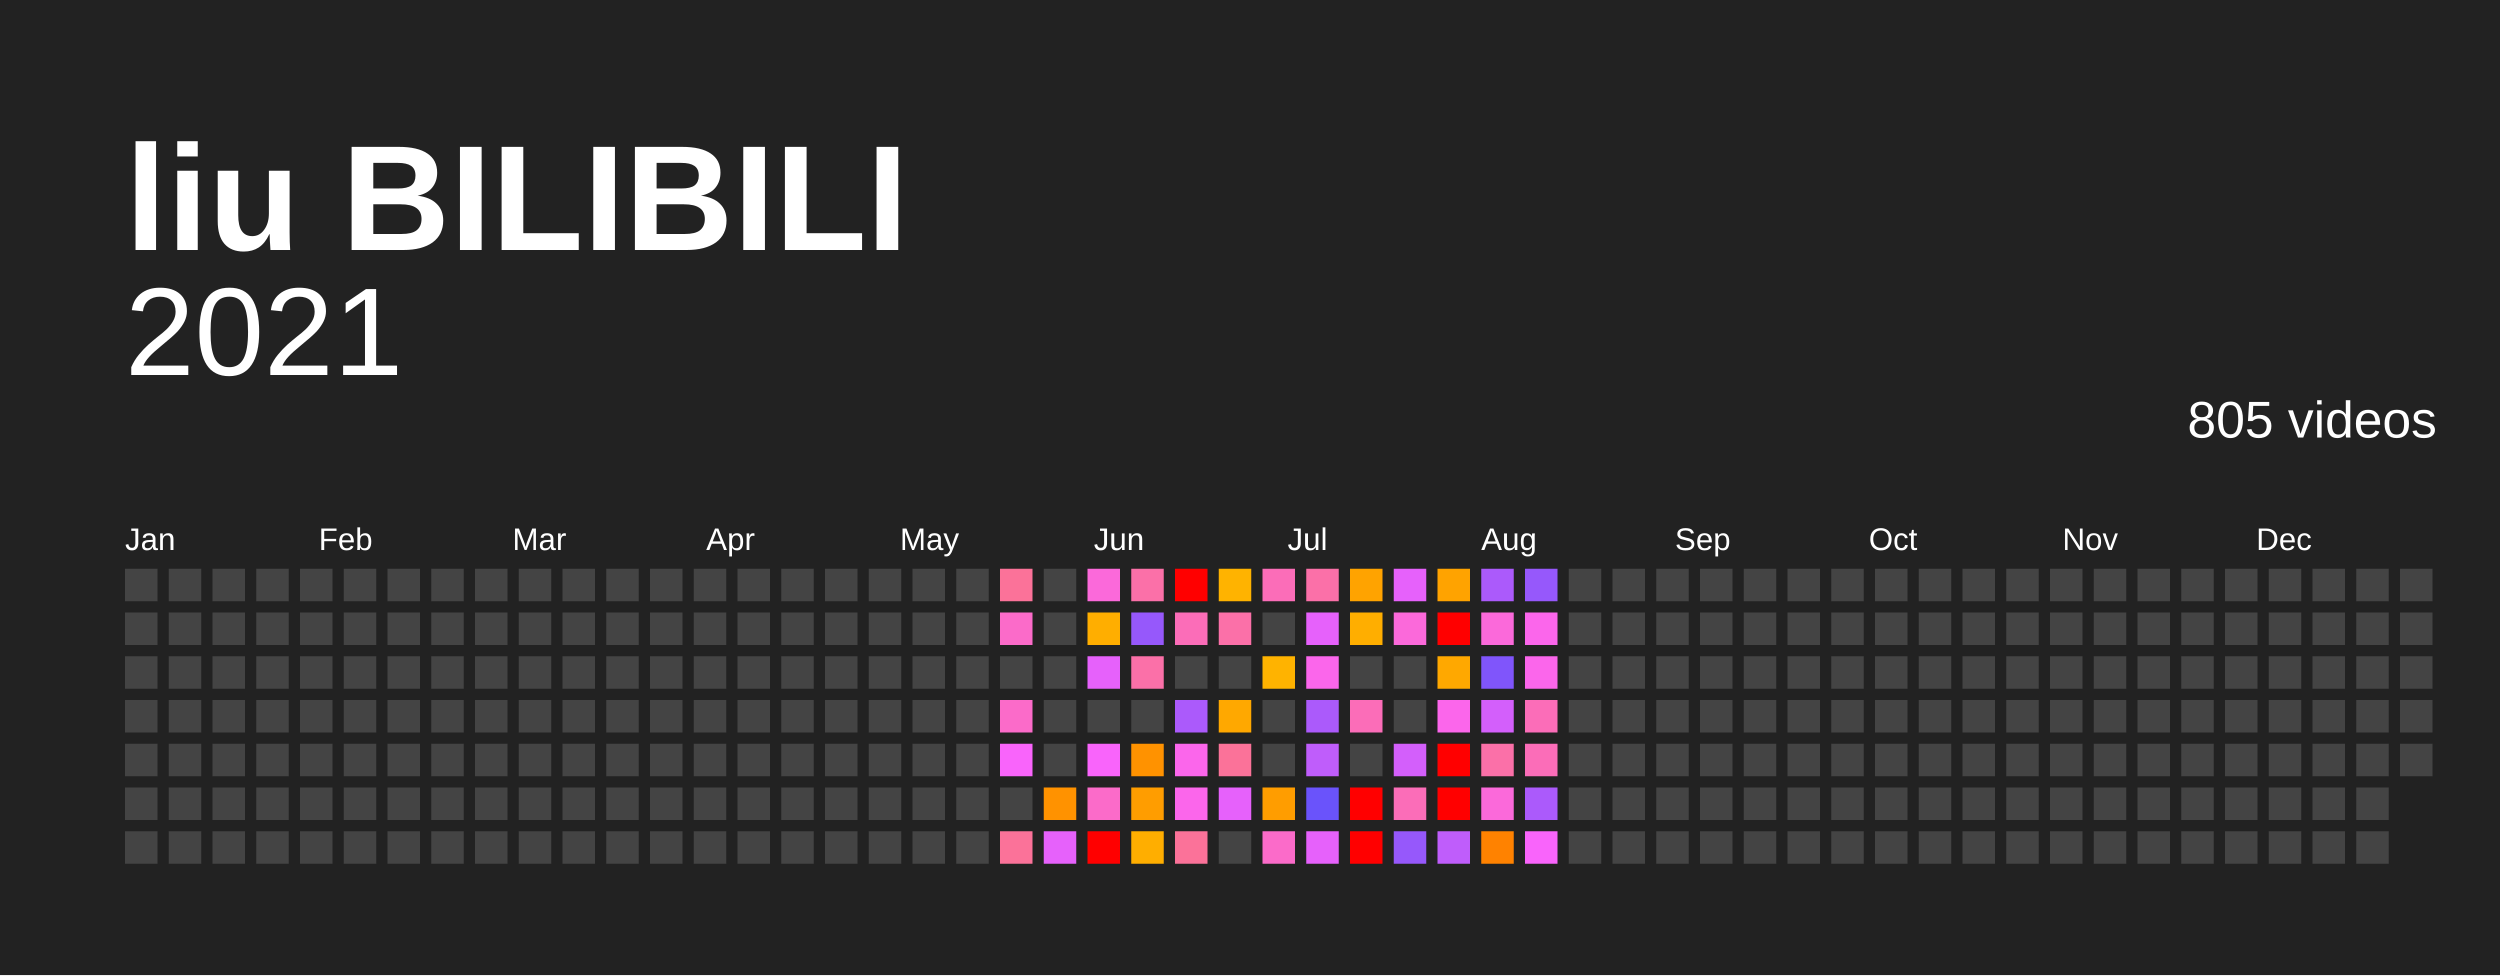
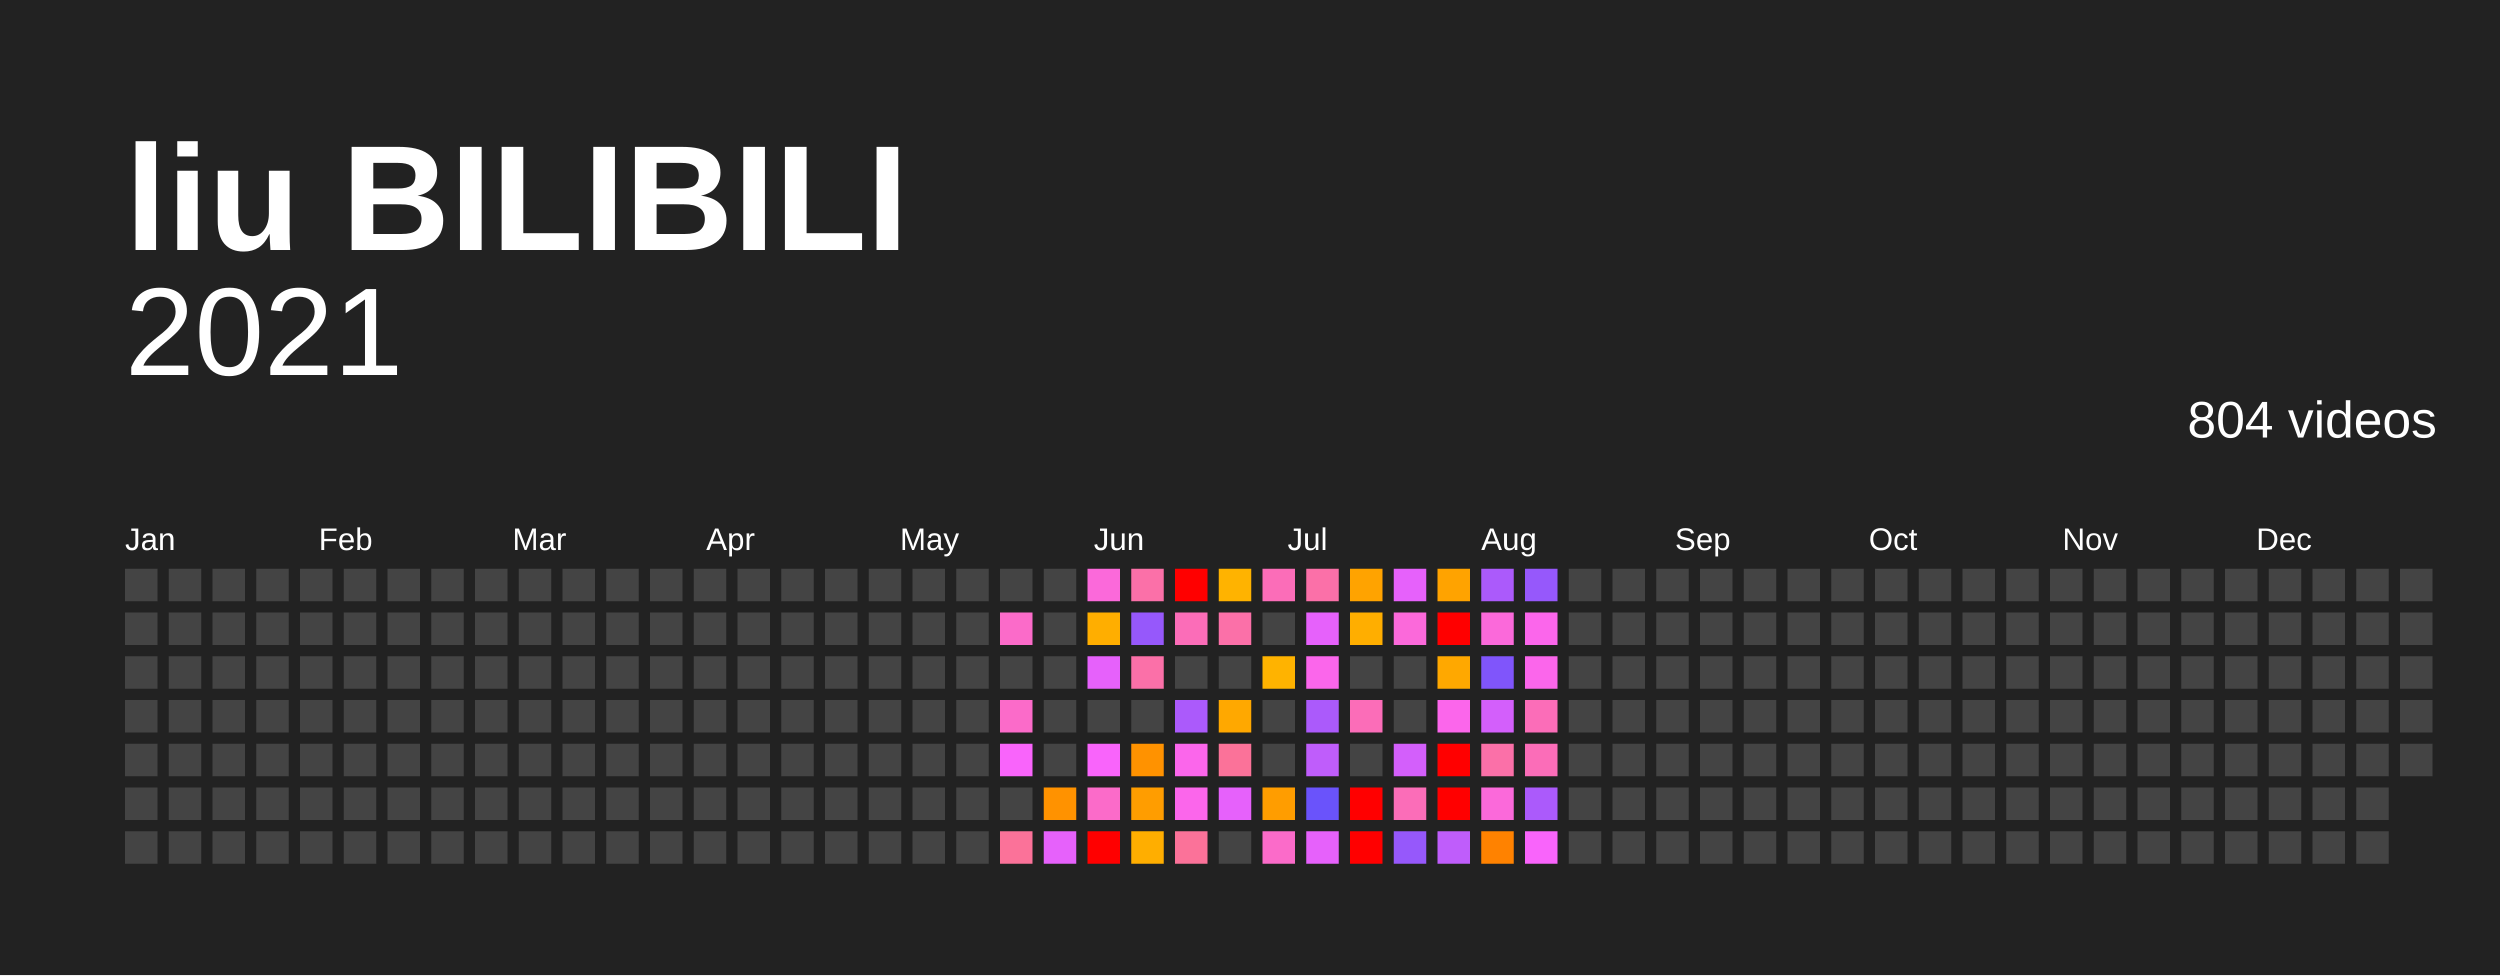
<svg xmlns="http://www.w3.org/2000/svg" baseProfile="full" height="78mm" version="1.1" viewBox="0,0,200,78" width="200mm">
  <defs />
  <rect fill="#222222" height="78" width="200" x="0" y="0" />
  <text fill="#FFFFFF" style="font-size:12px; font-family:Arial; font-weight:bold;" x="10" y="20">liu BILIBILI</text>
  <text alignment-baseline="hanging" fill="#FFFFFF" style="font-size:10.0px; font-family:Arial;" x="10" y="30">2021</text>
-   <text alignment-baseline="hanging" fill="#FFFFFF" style="font-size:4.125px; font-family:Arial;" x="175" y="35">805 videos</text>
+   <text alignment-baseline="hanging" fill="#FFFFFF" style="font-size:4.125px; font-family:Arial;" x="175" y="35">804 videos</text>
  <text fill="#FFFFFF" style="font-size:2.5px; font-family:Arial" x="10.0" y="44">Jan</text>
  <text fill="#FFFFFF" style="font-size:2.5px; font-family:Arial" x="25.5" y="44">Feb</text>
  <text fill="#FFFFFF" style="font-size:2.5px; font-family:Arial" x="41.0" y="44">Mar</text>
  <text fill="#FFFFFF" style="font-size:2.5px; font-family:Arial" x="56.5" y="44">Apr</text>
  <text fill="#FFFFFF" style="font-size:2.5px; font-family:Arial" x="72.0" y="44">May</text>
  <text fill="#FFFFFF" style="font-size:2.5px; font-family:Arial" x="87.5" y="44">Jun</text>
  <text fill="#FFFFFF" style="font-size:2.5px; font-family:Arial" x="103.0" y="44">Jul</text>
  <text fill="#FFFFFF" style="font-size:2.5px; font-family:Arial" x="118.5" y="44">Aug</text>
  <text fill="#FFFFFF" style="font-size:2.5px; font-family:Arial" x="134.0" y="44">Sep</text>
  <text fill="#FFFFFF" style="font-size:2.5px; font-family:Arial" x="149.5" y="44">Oct</text>
  <text fill="#FFFFFF" style="font-size:2.5px; font-family:Arial" x="165.0" y="44">Nov</text>
  <text fill="#FFFFFF" style="font-size:2.5px; font-family:Arial" x="180.5" y="44">Dec</text>
  <rect fill="#444444" height="2.6" width="2.6" x="10.0" y="45.5" />
  <rect fill="#444444" height="2.6" width="2.6" x="10.0" y="49.0" />
  <rect fill="#444444" height="2.6" width="2.6" x="10.0" y="52.5" />
  <rect fill="#444444" height="2.6" width="2.6" x="10.0" y="56.0" />
  <rect fill="#444444" height="2.6" width="2.6" x="10.0" y="59.5" />
  <rect fill="#444444" height="2.6" width="2.6" x="10.0" y="63.0" />
  <rect fill="#444444" height="2.6" width="2.6" x="10.0" y="66.5" />
  <rect fill="#444444" height="2.6" width="2.6" x="13.5" y="45.5" />
  <rect fill="#444444" height="2.6" width="2.6" x="13.5" y="49.0" />
  <rect fill="#444444" height="2.6" width="2.6" x="13.5" y="52.5" />
  <rect fill="#444444" height="2.6" width="2.6" x="13.5" y="56.0" />
  <rect fill="#444444" height="2.6" width="2.6" x="13.5" y="59.5" />
  <rect fill="#444444" height="2.6" width="2.6" x="13.5" y="63.0" />
  <rect fill="#444444" height="2.6" width="2.6" x="13.5" y="66.5" />
  <rect fill="#444444" height="2.6" width="2.6" x="17.0" y="45.5" />
  <rect fill="#444444" height="2.6" width="2.6" x="17.0" y="49.0" />
  <rect fill="#444444" height="2.6" width="2.6" x="17.0" y="52.5" />
  <rect fill="#444444" height="2.6" width="2.6" x="17.0" y="56.0" />
  <rect fill="#444444" height="2.6" width="2.6" x="17.0" y="59.5" />
  <rect fill="#444444" height="2.6" width="2.6" x="17.0" y="63.0" />
  <rect fill="#444444" height="2.6" width="2.6" x="17.0" y="66.5" />
  <rect fill="#444444" height="2.6" width="2.6" x="20.5" y="45.5" />
  <rect fill="#444444" height="2.6" width="2.6" x="20.5" y="49.0" />
  <rect fill="#444444" height="2.6" width="2.6" x="20.5" y="52.5" />
  <rect fill="#444444" height="2.6" width="2.6" x="20.5" y="56.0" />
  <rect fill="#444444" height="2.6" width="2.6" x="20.5" y="59.5" />
  <rect fill="#444444" height="2.6" width="2.6" x="20.5" y="63.0" />
  <rect fill="#444444" height="2.6" width="2.6" x="20.5" y="66.5" />
  <rect fill="#444444" height="2.6" width="2.6" x="24.0" y="45.5" />
  <rect fill="#444444" height="2.6" width="2.6" x="24.0" y="49.0" />
  <rect fill="#444444" height="2.6" width="2.6" x="24.0" y="52.5" />
  <rect fill="#444444" height="2.6" width="2.6" x="24.0" y="56.0" />
  <rect fill="#444444" height="2.6" width="2.6" x="24.0" y="59.5" />
  <rect fill="#444444" height="2.6" width="2.6" x="24.0" y="63.0" />
  <rect fill="#444444" height="2.6" width="2.6" x="24.0" y="66.5" />
  <rect fill="#444444" height="2.6" width="2.6" x="27.5" y="45.5" />
  <rect fill="#444444" height="2.6" width="2.6" x="27.5" y="49.0" />
  <rect fill="#444444" height="2.6" width="2.6" x="27.5" y="52.5" />
  <rect fill="#444444" height="2.6" width="2.6" x="27.5" y="56.0" />
  <rect fill="#444444" height="2.6" width="2.6" x="27.5" y="59.5" />
  <rect fill="#444444" height="2.6" width="2.6" x="27.5" y="63.0" />
  <rect fill="#444444" height="2.6" width="2.6" x="27.5" y="66.5" />
  <rect fill="#444444" height="2.6" width="2.6" x="31.0" y="45.5" />
  <rect fill="#444444" height="2.6" width="2.6" x="31.0" y="49.0" />
  <rect fill="#444444" height="2.6" width="2.6" x="31.0" y="52.5" />
  <rect fill="#444444" height="2.6" width="2.6" x="31.0" y="56.0" />
  <rect fill="#444444" height="2.6" width="2.6" x="31.0" y="59.5" />
  <rect fill="#444444" height="2.6" width="2.6" x="31.0" y="63.0" />
  <rect fill="#444444" height="2.6" width="2.6" x="31.0" y="66.5" />
  <rect fill="#444444" height="2.6" width="2.6" x="34.5" y="45.5" />
  <rect fill="#444444" height="2.6" width="2.6" x="34.5" y="49.0" />
  <rect fill="#444444" height="2.6" width="2.6" x="34.5" y="52.5" />
  <rect fill="#444444" height="2.6" width="2.6" x="34.5" y="56.0" />
  <rect fill="#444444" height="2.6" width="2.6" x="34.5" y="59.5" />
  <rect fill="#444444" height="2.6" width="2.6" x="34.5" y="63.0" />
  <rect fill="#444444" height="2.6" width="2.6" x="34.5" y="66.5" />
  <rect fill="#444444" height="2.6" width="2.6" x="38.0" y="45.5" />
  <rect fill="#444444" height="2.6" width="2.6" x="38.0" y="49.0" />
  <rect fill="#444444" height="2.6" width="2.6" x="38.0" y="52.5" />
  <rect fill="#444444" height="2.6" width="2.6" x="38.0" y="56.0" />
  <rect fill="#444444" height="2.6" width="2.6" x="38.0" y="59.5" />
  <rect fill="#444444" height="2.6" width="2.6" x="38.0" y="63.0" />
  <rect fill="#444444" height="2.6" width="2.6" x="38.0" y="66.5" />
  <rect fill="#444444" height="2.6" width="2.6" x="41.5" y="45.5" />
  <rect fill="#444444" height="2.6" width="2.6" x="41.5" y="49.0" />
  <rect fill="#444444" height="2.6" width="2.6" x="41.5" y="52.5" />
  <rect fill="#444444" height="2.6" width="2.6" x="41.5" y="56.0" />
  <rect fill="#444444" height="2.6" width="2.6" x="41.5" y="59.5" />
  <rect fill="#444444" height="2.6" width="2.6" x="41.5" y="63.0" />
  <rect fill="#444444" height="2.6" width="2.6" x="41.5" y="66.5" />
  <rect fill="#444444" height="2.6" width="2.6" x="45.0" y="45.5" />
  <rect fill="#444444" height="2.6" width="2.6" x="45.0" y="49.0" />
  <rect fill="#444444" height="2.6" width="2.6" x="45.0" y="52.5" />
  <rect fill="#444444" height="2.6" width="2.6" x="45.0" y="56.0" />
  <rect fill="#444444" height="2.6" width="2.6" x="45.0" y="59.5" />
  <rect fill="#444444" height="2.6" width="2.6" x="45.0" y="63.0" />
  <rect fill="#444444" height="2.6" width="2.6" x="45.0" y="66.5" />
  <rect fill="#444444" height="2.6" width="2.6" x="48.5" y="45.5" />
  <rect fill="#444444" height="2.6" width="2.6" x="48.5" y="49.0" />
  <rect fill="#444444" height="2.6" width="2.6" x="48.5" y="52.5" />
  <rect fill="#444444" height="2.6" width="2.6" x="48.5" y="56.0" />
  <rect fill="#444444" height="2.6" width="2.6" x="48.5" y="59.5" />
  <rect fill="#444444" height="2.6" width="2.6" x="48.5" y="63.0" />
  <rect fill="#444444" height="2.6" width="2.6" x="48.5" y="66.5" />
  <rect fill="#444444" height="2.6" width="2.6" x="52.0" y="45.5" />
  <rect fill="#444444" height="2.6" width="2.6" x="52.0" y="49.0" />
  <rect fill="#444444" height="2.6" width="2.6" x="52.0" y="52.5" />
  <rect fill="#444444" height="2.6" width="2.6" x="52.0" y="56.0" />
  <rect fill="#444444" height="2.6" width="2.6" x="52.0" y="59.5" />
  <rect fill="#444444" height="2.6" width="2.6" x="52.0" y="63.0" />
  <rect fill="#444444" height="2.6" width="2.6" x="52.0" y="66.5" />
  <rect fill="#444444" height="2.6" width="2.6" x="55.5" y="45.5" />
  <rect fill="#444444" height="2.6" width="2.6" x="55.5" y="49.0" />
  <rect fill="#444444" height="2.6" width="2.6" x="55.5" y="52.5" />
  <rect fill="#444444" height="2.6" width="2.6" x="55.5" y="56.0" />
  <rect fill="#444444" height="2.6" width="2.6" x="55.5" y="59.5" />
  <rect fill="#444444" height="2.6" width="2.6" x="55.5" y="63.0" />
  <rect fill="#444444" height="2.6" width="2.6" x="55.5" y="66.5" />
  <rect fill="#444444" height="2.6" width="2.6" x="59.0" y="45.5" />
  <rect fill="#444444" height="2.6" width="2.6" x="59.0" y="49.0" />
  <rect fill="#444444" height="2.6" width="2.6" x="59.0" y="52.5" />
  <rect fill="#444444" height="2.6" width="2.6" x="59.0" y="56.0" />
  <rect fill="#444444" height="2.6" width="2.6" x="59.0" y="59.5" />
  <rect fill="#444444" height="2.6" width="2.6" x="59.0" y="63.0" />
  <rect fill="#444444" height="2.6" width="2.6" x="59.0" y="66.5" />
  <rect fill="#444444" height="2.6" width="2.6" x="62.5" y="45.5" />
  <rect fill="#444444" height="2.6" width="2.6" x="62.5" y="49.0" />
  <rect fill="#444444" height="2.6" width="2.6" x="62.5" y="52.5" />
  <rect fill="#444444" height="2.6" width="2.6" x="62.5" y="56.0" />
  <rect fill="#444444" height="2.6" width="2.6" x="62.5" y="59.5" />
  <rect fill="#444444" height="2.6" width="2.6" x="62.5" y="63.0" />
  <rect fill="#444444" height="2.6" width="2.6" x="62.5" y="66.5" />
  <rect fill="#444444" height="2.6" width="2.6" x="66.0" y="45.5" />
  <rect fill="#444444" height="2.6" width="2.6" x="66.0" y="49.0" />
  <rect fill="#444444" height="2.6" width="2.6" x="66.0" y="52.5" />
  <rect fill="#444444" height="2.6" width="2.6" x="66.0" y="56.0" />
  <rect fill="#444444" height="2.6" width="2.6" x="66.0" y="59.5" />
  <rect fill="#444444" height="2.6" width="2.6" x="66.0" y="63.0" />
  <rect fill="#444444" height="2.6" width="2.6" x="66.0" y="66.5" />
  <rect fill="#444444" height="2.6" width="2.6" x="69.5" y="45.5" />
  <rect fill="#444444" height="2.6" width="2.6" x="69.5" y="49.0" />
  <rect fill="#444444" height="2.6" width="2.6" x="69.5" y="52.5" />
  <rect fill="#444444" height="2.6" width="2.6" x="69.5" y="56.0" />
  <rect fill="#444444" height="2.6" width="2.6" x="69.5" y="59.5" />
  <rect fill="#444444" height="2.6" width="2.6" x="69.5" y="63.0" />
  <rect fill="#444444" height="2.6" width="2.6" x="69.5" y="66.5" />
  <rect fill="#444444" height="2.6" width="2.6" x="73.0" y="45.5" />
  <rect fill="#444444" height="2.6" width="2.6" x="73.0" y="49.0" />
  <rect fill="#444444" height="2.6" width="2.6" x="73.0" y="52.5" />
  <rect fill="#444444" height="2.6" width="2.6" x="73.0" y="56.0" />
  <rect fill="#444444" height="2.6" width="2.6" x="73.0" y="59.5" />
  <rect fill="#444444" height="2.6" width="2.6" x="73.0" y="63.0" />
  <rect fill="#444444" height="2.6" width="2.6" x="73.0" y="66.5" />
  <rect fill="#444444" height="2.6" width="2.6" x="76.5" y="45.5" />
  <rect fill="#444444" height="2.6" width="2.6" x="76.5" y="49.0" />
  <rect fill="#444444" height="2.6" width="2.6" x="76.5" y="52.5" />
  <rect fill="#444444" height="2.6" width="2.6" x="76.5" y="56.0" />
  <rect fill="#444444" height="2.6" width="2.6" x="76.5" y="59.5" />
  <rect fill="#444444" height="2.6" width="2.6" x="76.5" y="63.0" />
  <rect fill="#444444" height="2.6" width="2.6" x="76.5" y="66.5" />
-   <rect fill="#fb7299" height="2.6" width="2.6" x="80.0" y="45.5" />
+   <rect fill="#444444" height="2.6" width="2.6" x="80.0" y="45.5" />
  <rect fill="#fb6bc9" height="2.6" width="2.6" x="80.0" y="49.0" />
  <rect fill="#444444" height="2.6" width="2.6" x="80.0" y="52.5" />
  <rect fill="#fb6bc9" height="2.6" width="2.6" x="80.0" y="56.0" />
  <rect fill="#f964fb" height="2.6" width="2.6" x="80.0" y="59.5" />
  <rect fill="#444444" height="2.6" width="2.6" x="80.0" y="63.0" />
  <rect fill="#fb7299" height="2.6" width="2.6" x="80.0" y="66.5" />
  <rect fill="#444444" height="2.6" width="2.6" x="83.5" y="45.5" />
  <rect fill="#444444" height="2.6" width="2.6" x="83.5" y="49.0" />
  <rect fill="#444444" height="2.6" width="2.6" x="83.5" y="52.5" />
  <rect fill="#444444" height="2.6" width="2.6" x="83.5" y="56.0" />
  <rect fill="#444444" height="2.6" width="2.6" x="83.5" y="59.5" />
  <rect fill="#ff9200" height="2.6" width="2.6" x="83.5" y="63.0" />
  <rect fill="#e661fb" height="2.6" width="2.6" x="83.5" y="66.5" />
  <rect fill="#fb69da" height="2.6" width="2.6" x="87.0" y="45.5" />
  <rect fill="#ffae00" height="2.6" width="2.6" x="87.0" y="49.0" />
  <rect fill="#e661fb" height="2.6" width="2.6" x="87.0" y="52.5" />
  <rect fill="#444444" height="2.6" width="2.6" x="87.0" y="56.0" />
  <rect fill="#f964fb" height="2.6" width="2.6" x="87.0" y="59.5" />
  <rect fill="#fb6bc9" height="2.6" width="2.6" x="87.0" y="63.0" />
  <rect fill="red" height="2.6" width="2.6" x="87.0" y="66.5" />
  <rect fill="#fb70a8" height="2.6" width="2.6" x="90.5" y="45.5" />
  <rect fill="#9658fb" height="2.6" width="2.6" x="90.5" y="49.0" />
  <rect fill="#fb70a8" height="2.6" width="2.6" x="90.5" y="52.5" />
  <rect fill="#444444" height="2.6" width="2.6" x="90.5" y="56.0" />
  <rect fill="#ff9200" height="2.6" width="2.6" x="90.5" y="59.5" />
  <rect fill="#ff9d00" height="2.6" width="2.6" x="90.5" y="63.0" />
  <rect fill="#ffae00" height="2.6" width="2.6" x="90.5" y="66.5" />
  <rect fill="red" height="2.6" width="2.6" x="94.0" y="45.5" />
  <rect fill="#fb6db8" height="2.6" width="2.6" x="94.0" y="49.0" />
  <rect fill="#444444" height="2.6" width="2.6" x="94.0" y="52.5" />
  <rect fill="#ab5afb" height="2.6" width="2.6" x="94.0" y="56.0" />
  <rect fill="#fb66eb" height="2.6" width="2.6" x="94.0" y="59.5" />
  <rect fill="#fb66eb" height="2.6" width="2.6" x="94.0" y="63.0" />
  <rect fill="#fb7299" height="2.6" width="2.6" x="94.0" y="66.5" />
  <rect fill="#ffb300" height="2.6" width="2.6" x="97.5" y="45.5" />
  <rect fill="#fb70a8" height="2.6" width="2.6" x="97.5" y="49.0" />
  <rect fill="#444444" height="2.6" width="2.6" x="97.5" y="52.5" />
  <rect fill="#ffa800" height="2.6" width="2.6" x="97.5" y="56.0" />
  <rect fill="#fb7299" height="2.6" width="2.6" x="97.5" y="59.5" />
  <rect fill="#e661fb" height="2.6" width="2.6" x="97.5" y="63.0" />
  <rect fill="#444444" height="2.6" width="2.6" x="97.5" y="66.5" />
  <rect fill="#fb6db8" height="2.6" width="2.6" x="101.0" y="45.5" />
  <rect fill="#444444" height="2.6" width="2.6" x="101.0" y="49.0" />
  <rect fill="#ffb300" height="2.6" width="2.6" x="101.0" y="52.5" />
  <rect fill="#444444" height="2.6" width="2.6" x="101.0" y="56.0" />
  <rect fill="#444444" height="2.6" width="2.6" x="101.0" y="59.5" />
  <rect fill="#ff9d00" height="2.6" width="2.6" x="101.0" y="63.0" />
  <rect fill="#fb6bc9" height="2.6" width="2.6" x="101.0" y="66.5" />
  <rect fill="#fb70a8" height="2.6" width="2.6" x="104.5" y="45.5" />
  <rect fill="#e661fb" height="2.6" width="2.6" x="104.5" y="49.0" />
  <rect fill="#fb66eb" height="2.6" width="2.6" x="104.5" y="52.5" />
  <rect fill="#ab5afb" height="2.6" width="2.6" x="104.5" y="56.0" />
  <rect fill="#bf5dfb" height="2.6" width="2.6" x="104.5" y="59.5" />
  <rect fill="#6a53fb" height="2.6" width="2.6" x="104.5" y="63.0" />
  <rect fill="#e661fb" height="2.6" width="2.6" x="104.5" y="66.5" />
  <rect fill="#ffa300" height="2.6" width="2.6" x="108.0" y="45.5" />
  <rect fill="#ffae00" height="2.6" width="2.6" x="108.0" y="49.0" />
  <rect fill="#444444" height="2.6" width="2.6" x="108.0" y="52.5" />
  <rect fill="#fb6db8" height="2.6" width="2.6" x="108.0" y="56.0" />
  <rect fill="#444444" height="2.6" width="2.6" x="108.0" y="59.5" />
  <rect fill="red" height="2.6" width="2.6" x="108.0" y="63.0" />
  <rect fill="red" height="2.6" width="2.6" x="108.0" y="66.5" />
  <rect fill="#e661fb" height="2.6" width="2.6" x="111.5" y="45.5" />
  <rect fill="#fb69da" height="2.6" width="2.6" x="111.5" y="49.0" />
  <rect fill="#444444" height="2.6" width="2.6" x="111.5" y="52.5" />
  <rect fill="#444444" height="2.6" width="2.6" x="111.5" y="56.0" />
  <rect fill="#d35ffb" height="2.6" width="2.6" x="111.5" y="59.5" />
  <rect fill="#fb6db8" height="2.6" width="2.6" x="111.5" y="63.0" />
  <rect fill="#9658fb" height="2.6" width="2.6" x="111.5" y="66.5" />
  <rect fill="#ffa300" height="2.6" width="2.6" x="115.0" y="45.5" />
  <rect fill="red" height="2.6" width="2.6" x="115.0" y="49.0" />
  <rect fill="#ffa800" height="2.6" width="2.6" x="115.0" y="52.5" />
  <rect fill="#fb66eb" height="2.6" width="2.6" x="115.0" y="56.0" />
  <rect fill="red" height="2.6" width="2.6" x="115.0" y="59.5" />
  <rect fill="red" height="2.6" width="2.6" x="115.0" y="63.0" />
  <rect fill="#bf5dfb" height="2.6" width="2.6" x="115.0" y="66.5" />
  <rect fill="#ab5afb" height="2.6" width="2.6" x="118.5" y="45.5" />
  <rect fill="#fb69da" height="2.6" width="2.6" x="118.5" y="49.0" />
  <rect fill="#8055fb" height="2.6" width="2.6" x="118.5" y="52.5" />
  <rect fill="#d35ffb" height="2.6" width="2.6" x="118.5" y="56.0" />
  <rect fill="#fb70a8" height="2.6" width="2.6" x="118.5" y="59.5" />
  <rect fill="#fb69da" height="2.6" width="2.6" x="118.5" y="63.0" />
  <rect fill="#ff8200" height="2.6" width="2.6" x="118.5" y="66.5" />
  <rect fill="#9658fb" height="2.6" width="2.6" x="122.0" y="45.5" />
  <rect fill="#fb66eb" height="2.6" width="2.6" x="122.0" y="49.0" />
  <rect fill="#fb66eb" height="2.6" width="2.6" x="122.0" y="52.5" />
  <rect fill="#fb6db8" height="2.6" width="2.6" x="122.0" y="56.0" />
  <rect fill="#fb6db8" height="2.6" width="2.6" x="122.0" y="59.5" />
  <rect fill="#ab5afb" height="2.6" width="2.6" x="122.0" y="63.0" />
  <rect fill="#f964fb" height="2.6" width="2.6" x="122.0" y="66.5" />
  <rect fill="#444444" height="2.6" width="2.6" x="125.5" y="45.5" />
  <rect fill="#444444" height="2.6" width="2.6" x="125.5" y="49.0" />
  <rect fill="#444444" height="2.6" width="2.6" x="125.5" y="52.5" />
  <rect fill="#444444" height="2.6" width="2.6" x="125.5" y="56.0" />
  <rect fill="#444444" height="2.6" width="2.6" x="125.5" y="59.5" />
  <rect fill="#444444" height="2.6" width="2.6" x="125.5" y="63.0" />
  <rect fill="#444444" height="2.6" width="2.6" x="125.5" y="66.5" />
  <rect fill="#444444" height="2.6" width="2.6" x="129.0" y="45.5" />
  <rect fill="#444444" height="2.6" width="2.6" x="129.0" y="49.0" />
  <rect fill="#444444" height="2.6" width="2.6" x="129.0" y="52.5" />
  <rect fill="#444444" height="2.6" width="2.6" x="129.0" y="56.0" />
  <rect fill="#444444" height="2.6" width="2.6" x="129.0" y="59.5" />
  <rect fill="#444444" height="2.6" width="2.6" x="129.0" y="63.0" />
  <rect fill="#444444" height="2.6" width="2.6" x="129.0" y="66.5" />
  <rect fill="#444444" height="2.6" width="2.6" x="132.5" y="45.5" />
  <rect fill="#444444" height="2.6" width="2.6" x="132.5" y="49.0" />
  <rect fill="#444444" height="2.6" width="2.6" x="132.5" y="52.5" />
  <rect fill="#444444" height="2.6" width="2.6" x="132.5" y="56.0" />
  <rect fill="#444444" height="2.6" width="2.6" x="132.5" y="59.5" />
  <rect fill="#444444" height="2.6" width="2.6" x="132.5" y="63.0" />
  <rect fill="#444444" height="2.6" width="2.6" x="132.5" y="66.5" />
  <rect fill="#444444" height="2.6" width="2.6" x="136.0" y="45.5" />
  <rect fill="#444444" height="2.6" width="2.6" x="136.0" y="49.0" />
  <rect fill="#444444" height="2.6" width="2.6" x="136.0" y="52.5" />
  <rect fill="#444444" height="2.6" width="2.6" x="136.0" y="56.0" />
  <rect fill="#444444" height="2.6" width="2.6" x="136.0" y="59.5" />
  <rect fill="#444444" height="2.6" width="2.6" x="136.0" y="63.0" />
  <rect fill="#444444" height="2.6" width="2.6" x="136.0" y="66.5" />
  <rect fill="#444444" height="2.6" width="2.6" x="139.5" y="45.5" />
  <rect fill="#444444" height="2.6" width="2.6" x="139.5" y="49.0" />
  <rect fill="#444444" height="2.6" width="2.6" x="139.5" y="52.5" />
  <rect fill="#444444" height="2.6" width="2.6" x="139.5" y="56.0" />
  <rect fill="#444444" height="2.6" width="2.6" x="139.5" y="59.5" />
  <rect fill="#444444" height="2.6" width="2.6" x="139.5" y="63.0" />
  <rect fill="#444444" height="2.6" width="2.6" x="139.5" y="66.5" />
  <rect fill="#444444" height="2.6" width="2.6" x="143.0" y="45.5" />
  <rect fill="#444444" height="2.6" width="2.6" x="143.0" y="49.0" />
  <rect fill="#444444" height="2.6" width="2.6" x="143.0" y="52.5" />
  <rect fill="#444444" height="2.6" width="2.6" x="143.0" y="56.0" />
  <rect fill="#444444" height="2.6" width="2.6" x="143.0" y="59.5" />
  <rect fill="#444444" height="2.6" width="2.6" x="143.0" y="63.0" />
  <rect fill="#444444" height="2.6" width="2.6" x="143.0" y="66.5" />
  <rect fill="#444444" height="2.6" width="2.6" x="146.5" y="45.5" />
  <rect fill="#444444" height="2.6" width="2.6" x="146.5" y="49.0" />
  <rect fill="#444444" height="2.6" width="2.6" x="146.5" y="52.5" />
  <rect fill="#444444" height="2.6" width="2.6" x="146.5" y="56.0" />
  <rect fill="#444444" height="2.6" width="2.6" x="146.5" y="59.5" />
  <rect fill="#444444" height="2.6" width="2.6" x="146.5" y="63.0" />
  <rect fill="#444444" height="2.6" width="2.6" x="146.5" y="66.5" />
  <rect fill="#444444" height="2.6" width="2.6" x="150.0" y="45.5" />
  <rect fill="#444444" height="2.6" width="2.6" x="150.0" y="49.0" />
  <rect fill="#444444" height="2.6" width="2.6" x="150.0" y="52.5" />
  <rect fill="#444444" height="2.6" width="2.6" x="150.0" y="56.0" />
  <rect fill="#444444" height="2.6" width="2.6" x="150.0" y="59.5" />
  <rect fill="#444444" height="2.6" width="2.6" x="150.0" y="63.0" />
  <rect fill="#444444" height="2.6" width="2.6" x="150.0" y="66.5" />
  <rect fill="#444444" height="2.6" width="2.6" x="153.5" y="45.5" />
  <rect fill="#444444" height="2.6" width="2.6" x="153.5" y="49.0" />
  <rect fill="#444444" height="2.6" width="2.6" x="153.5" y="52.5" />
  <rect fill="#444444" height="2.6" width="2.6" x="153.5" y="56.0" />
  <rect fill="#444444" height="2.6" width="2.6" x="153.5" y="59.5" />
  <rect fill="#444444" height="2.6" width="2.6" x="153.5" y="63.0" />
  <rect fill="#444444" height="2.6" width="2.6" x="153.5" y="66.5" />
  <rect fill="#444444" height="2.6" width="2.6" x="157.0" y="45.5" />
  <rect fill="#444444" height="2.6" width="2.6" x="157.0" y="49.0" />
  <rect fill="#444444" height="2.6" width="2.6" x="157.0" y="52.5" />
  <rect fill="#444444" height="2.6" width="2.6" x="157.0" y="56.0" />
  <rect fill="#444444" height="2.6" width="2.6" x="157.0" y="59.5" />
  <rect fill="#444444" height="2.6" width="2.6" x="157.0" y="63.0" />
  <rect fill="#444444" height="2.6" width="2.6" x="157.0" y="66.5" />
  <rect fill="#444444" height="2.6" width="2.6" x="160.5" y="45.5" />
  <rect fill="#444444" height="2.6" width="2.6" x="160.5" y="49.0" />
  <rect fill="#444444" height="2.6" width="2.6" x="160.5" y="52.5" />
  <rect fill="#444444" height="2.6" width="2.6" x="160.5" y="56.0" />
  <rect fill="#444444" height="2.6" width="2.6" x="160.5" y="59.5" />
  <rect fill="#444444" height="2.6" width="2.6" x="160.5" y="63.0" />
  <rect fill="#444444" height="2.6" width="2.6" x="160.5" y="66.5" />
  <rect fill="#444444" height="2.6" width="2.6" x="164.0" y="45.5" />
  <rect fill="#444444" height="2.6" width="2.6" x="164.0" y="49.0" />
  <rect fill="#444444" height="2.6" width="2.6" x="164.0" y="52.5" />
  <rect fill="#444444" height="2.6" width="2.6" x="164.0" y="56.0" />
  <rect fill="#444444" height="2.6" width="2.6" x="164.0" y="59.5" />
  <rect fill="#444444" height="2.6" width="2.6" x="164.0" y="63.0" />
  <rect fill="#444444" height="2.6" width="2.6" x="164.0" y="66.5" />
  <rect fill="#444444" height="2.6" width="2.6" x="167.5" y="45.5" />
  <rect fill="#444444" height="2.6" width="2.6" x="167.5" y="49.0" />
  <rect fill="#444444" height="2.6" width="2.6" x="167.5" y="52.5" />
  <rect fill="#444444" height="2.6" width="2.6" x="167.5" y="56.0" />
  <rect fill="#444444" height="2.6" width="2.6" x="167.5" y="59.5" />
  <rect fill="#444444" height="2.6" width="2.6" x="167.5" y="63.0" />
  <rect fill="#444444" height="2.6" width="2.6" x="167.5" y="66.5" />
  <rect fill="#444444" height="2.6" width="2.6" x="171.0" y="45.5" />
  <rect fill="#444444" height="2.6" width="2.6" x="171.0" y="49.0" />
  <rect fill="#444444" height="2.6" width="2.6" x="171.0" y="52.5" />
  <rect fill="#444444" height="2.6" width="2.6" x="171.0" y="56.0" />
  <rect fill="#444444" height="2.6" width="2.6" x="171.0" y="59.5" />
  <rect fill="#444444" height="2.6" width="2.6" x="171.0" y="63.0" />
  <rect fill="#444444" height="2.6" width="2.6" x="171.0" y="66.5" />
  <rect fill="#444444" height="2.6" width="2.6" x="174.5" y="45.5" />
  <rect fill="#444444" height="2.6" width="2.6" x="174.5" y="49.0" />
  <rect fill="#444444" height="2.6" width="2.6" x="174.5" y="52.5" />
  <rect fill="#444444" height="2.6" width="2.6" x="174.5" y="56.0" />
  <rect fill="#444444" height="2.6" width="2.6" x="174.5" y="59.5" />
  <rect fill="#444444" height="2.6" width="2.6" x="174.5" y="63.0" />
  <rect fill="#444444" height="2.6" width="2.6" x="174.5" y="66.5" />
  <rect fill="#444444" height="2.6" width="2.6" x="178.0" y="45.5" />
  <rect fill="#444444" height="2.6" width="2.6" x="178.0" y="49.0" />
  <rect fill="#444444" height="2.6" width="2.6" x="178.0" y="52.5" />
  <rect fill="#444444" height="2.6" width="2.6" x="178.0" y="56.0" />
  <rect fill="#444444" height="2.6" width="2.6" x="178.0" y="59.5" />
  <rect fill="#444444" height="2.6" width="2.6" x="178.0" y="63.0" />
  <rect fill="#444444" height="2.6" width="2.6" x="178.0" y="66.5" />
  <rect fill="#444444" height="2.6" width="2.6" x="181.5" y="45.5" />
  <rect fill="#444444" height="2.6" width="2.6" x="181.5" y="49.0" />
  <rect fill="#444444" height="2.6" width="2.6" x="181.5" y="52.5" />
  <rect fill="#444444" height="2.6" width="2.6" x="181.5" y="56.0" />
  <rect fill="#444444" height="2.6" width="2.6" x="181.5" y="59.5" />
  <rect fill="#444444" height="2.6" width="2.6" x="181.5" y="63.0" />
  <rect fill="#444444" height="2.6" width="2.6" x="181.5" y="66.5" />
  <rect fill="#444444" height="2.6" width="2.6" x="185.0" y="45.5" />
  <rect fill="#444444" height="2.6" width="2.6" x="185.0" y="49.0" />
  <rect fill="#444444" height="2.6" width="2.6" x="185.0" y="52.5" />
  <rect fill="#444444" height="2.6" width="2.6" x="185.0" y="56.0" />
  <rect fill="#444444" height="2.6" width="2.6" x="185.0" y="59.5" />
  <rect fill="#444444" height="2.6" width="2.6" x="185.0" y="63.0" />
  <rect fill="#444444" height="2.6" width="2.6" x="185.0" y="66.5" />
  <rect fill="#444444" height="2.6" width="2.6" x="188.5" y="45.5" />
  <rect fill="#444444" height="2.6" width="2.6" x="188.5" y="49.0" />
  <rect fill="#444444" height="2.6" width="2.6" x="188.5" y="52.5" />
  <rect fill="#444444" height="2.6" width="2.6" x="188.5" y="56.0" />
  <rect fill="#444444" height="2.6" width="2.6" x="188.5" y="59.5" />
  <rect fill="#444444" height="2.6" width="2.6" x="188.5" y="63.0" />
  <rect fill="#444444" height="2.6" width="2.6" x="188.5" y="66.5" />
  <rect fill="#444444" height="2.6" width="2.6" x="192.0" y="45.5" />
  <rect fill="#444444" height="2.6" width="2.6" x="192.0" y="49.0" />
  <rect fill="#444444" height="2.6" width="2.6" x="192.0" y="52.5" />
  <rect fill="#444444" height="2.6" width="2.6" x="192.0" y="56.0" />
  <rect fill="#444444" height="2.6" width="2.6" x="192.0" y="59.5" />
</svg>
